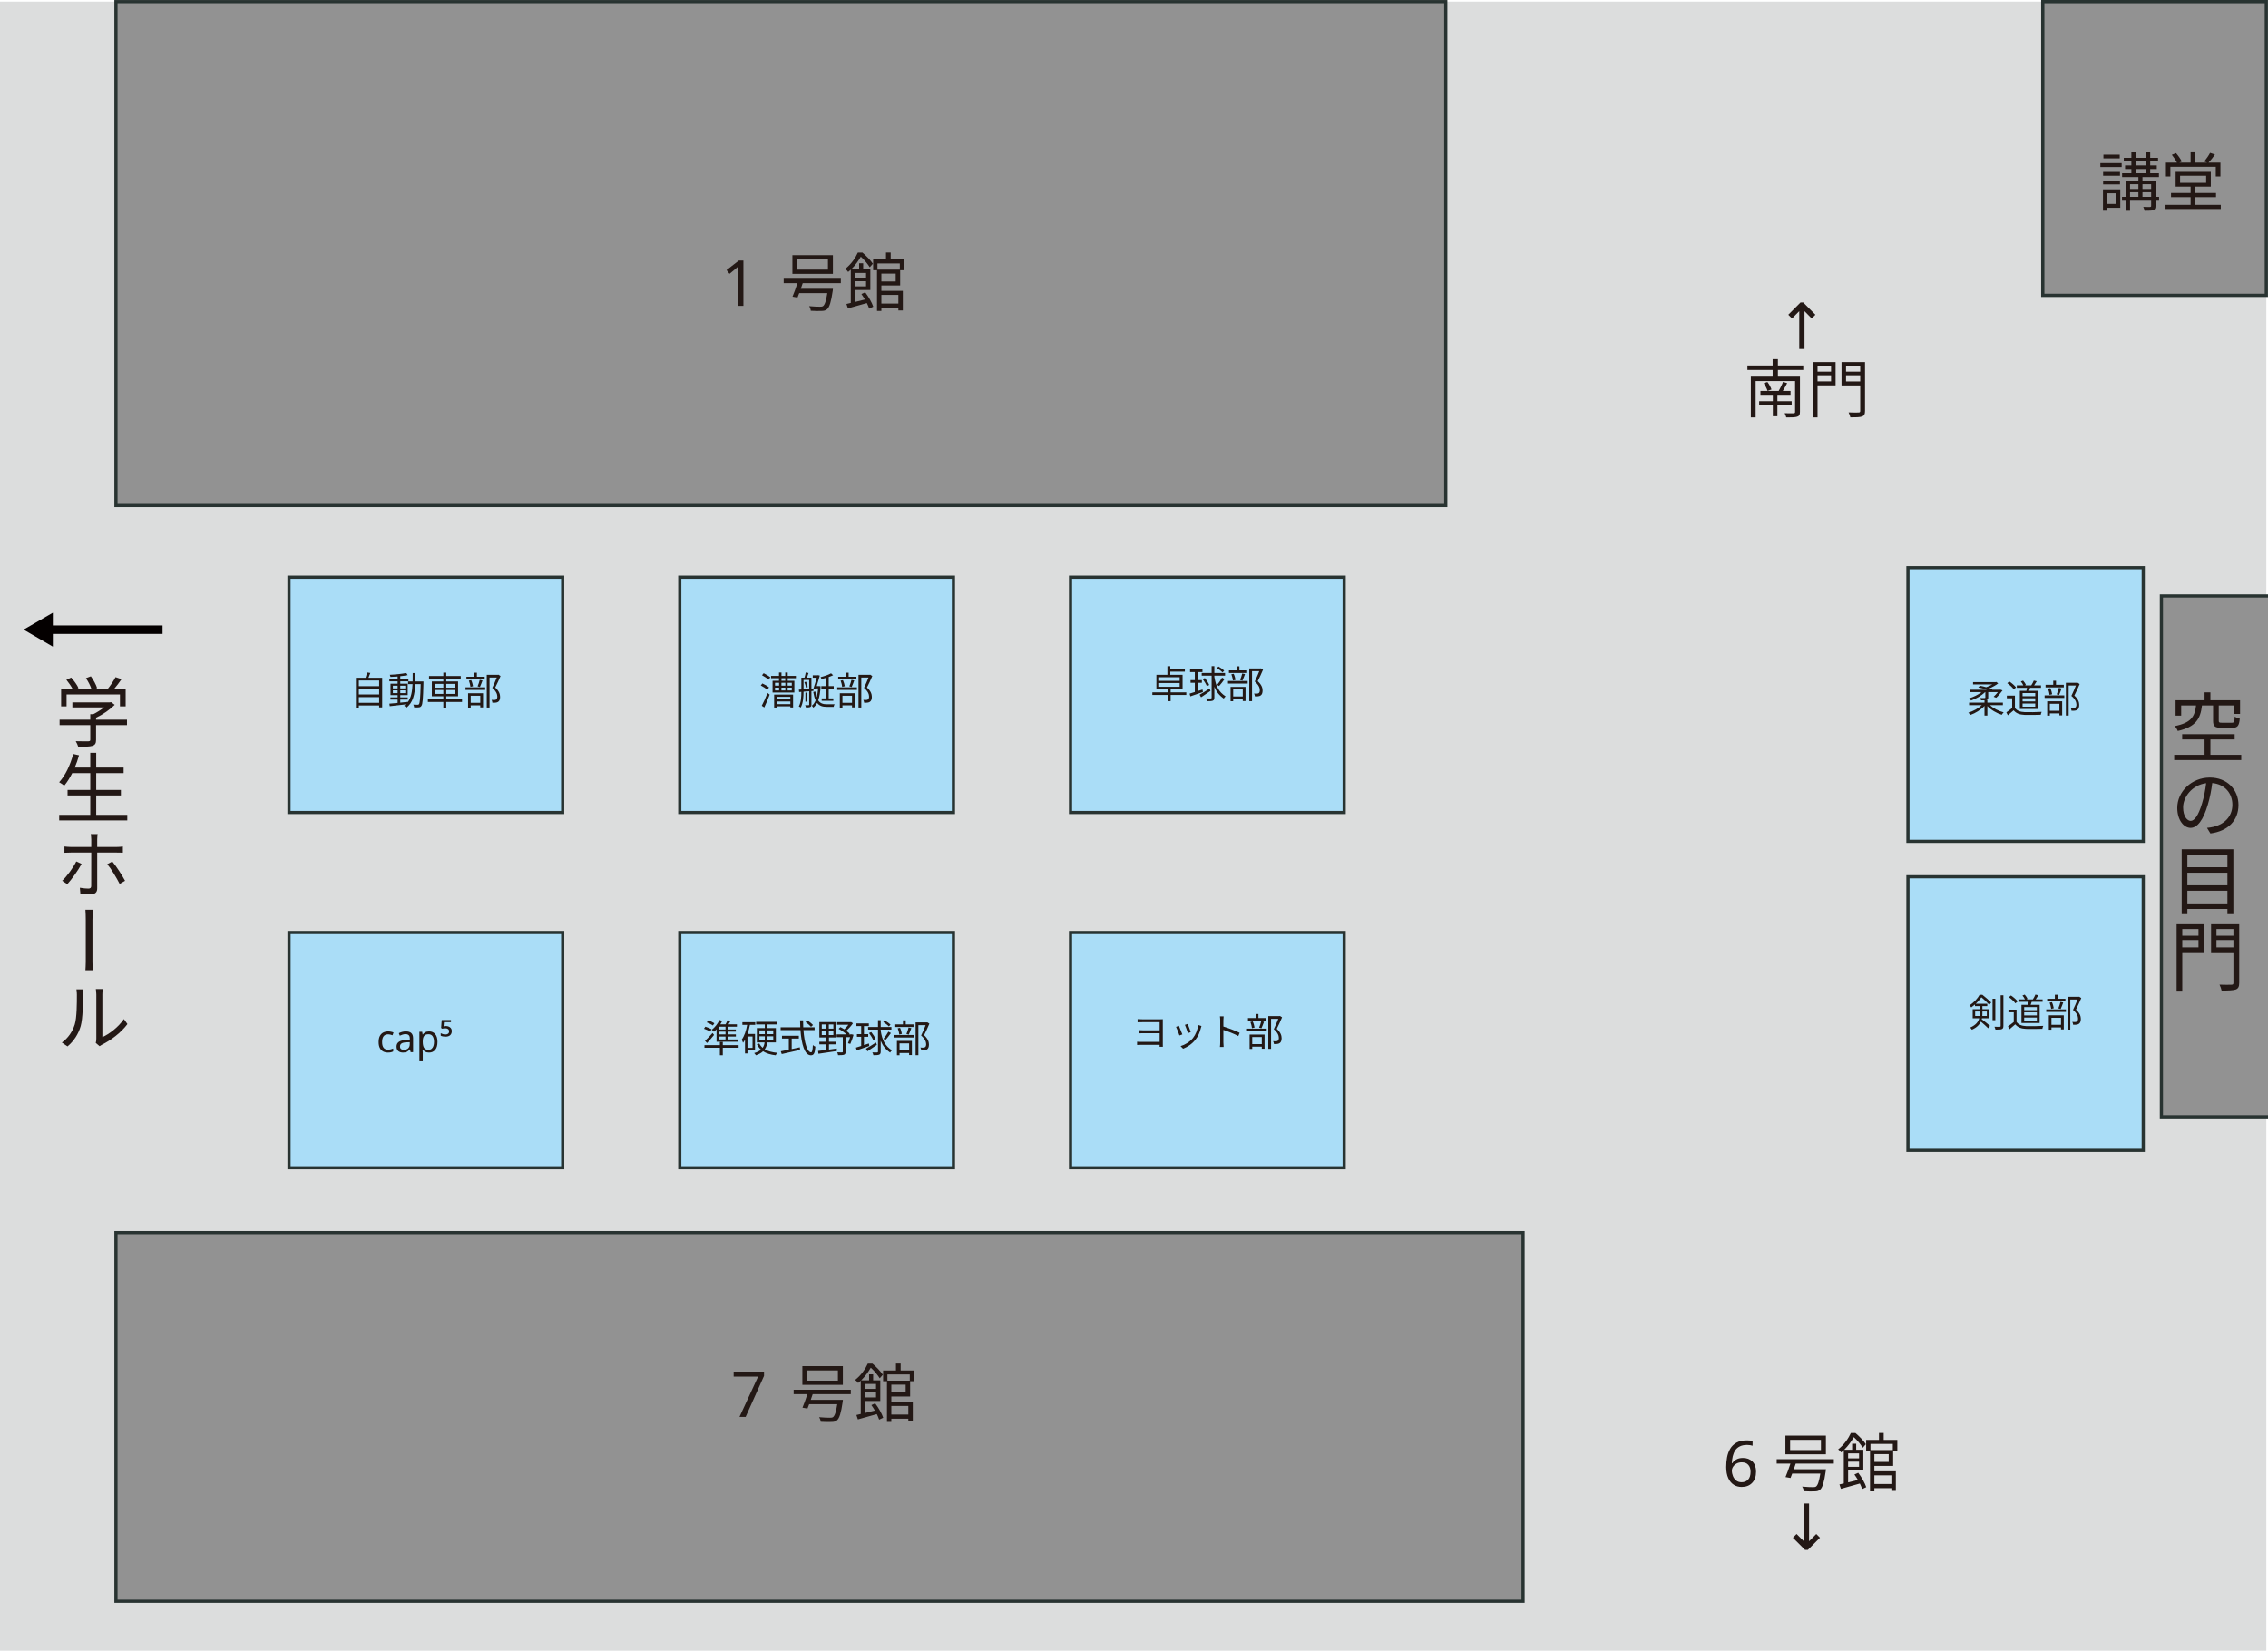
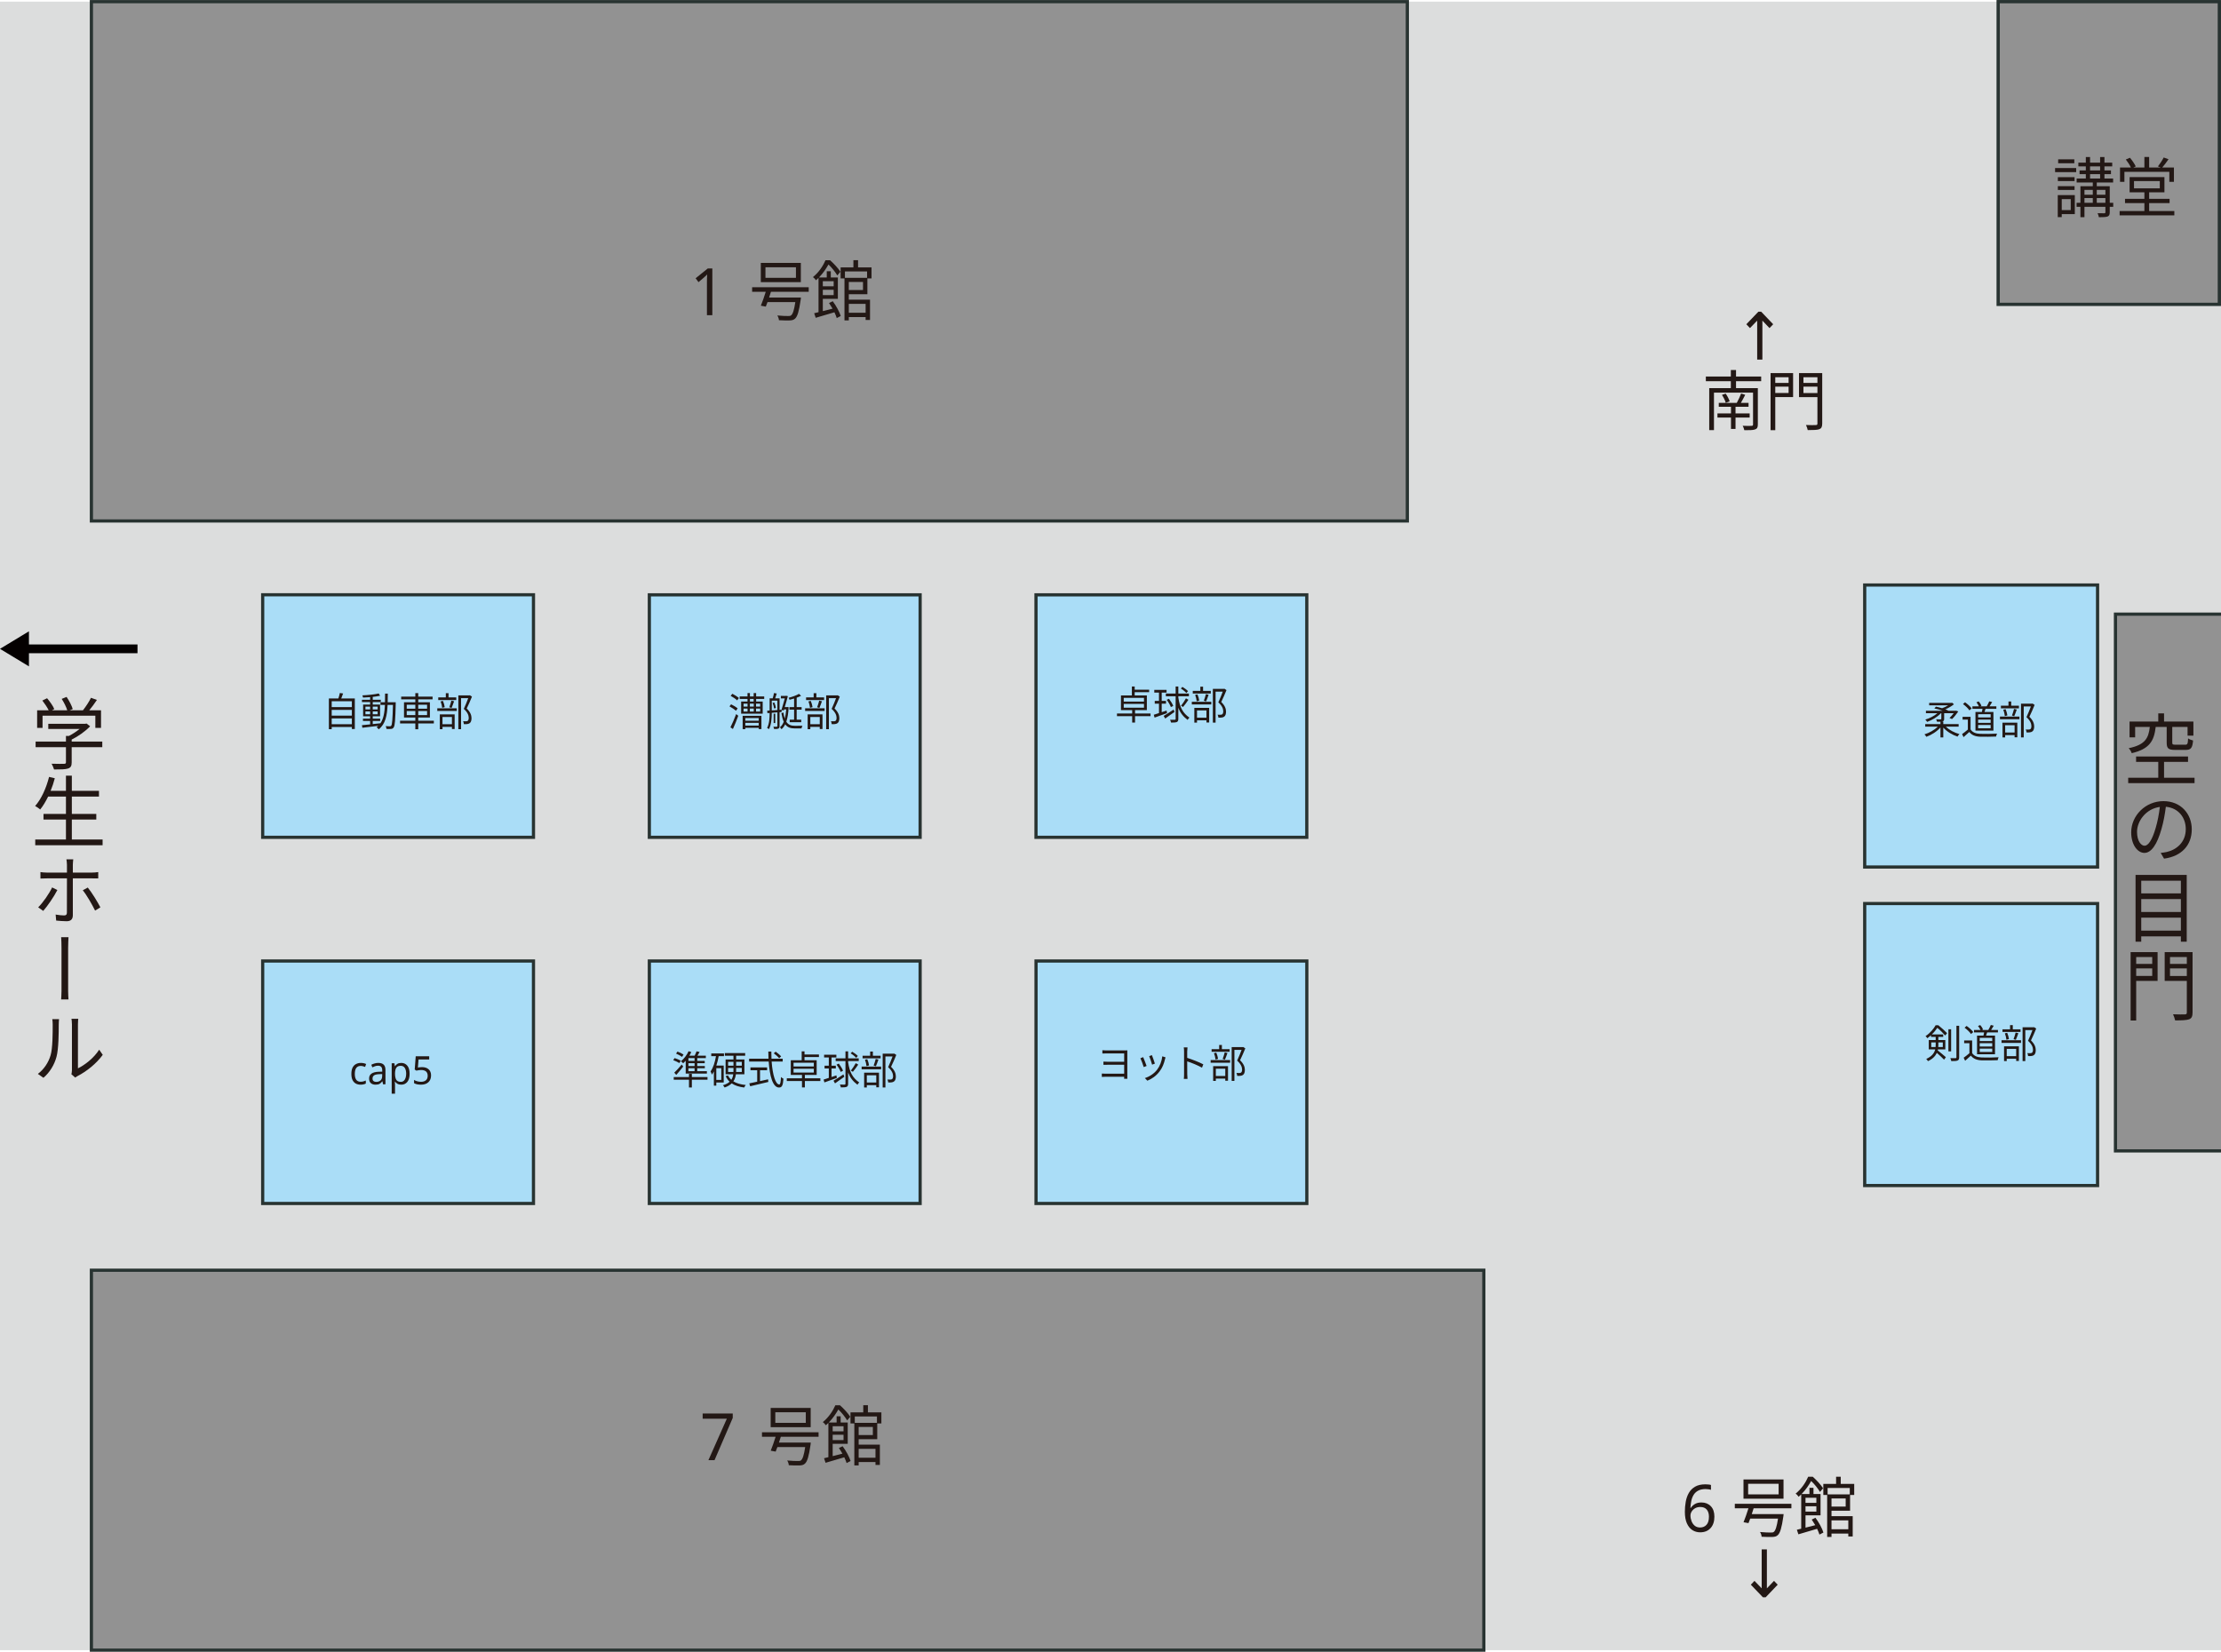
- <svg xmlns="http://www.w3.org/2000/svg" viewBox="0 0 714.99 520.42">
+ <svg xmlns="http://www.w3.org/2000/svg" viewBox="0 0 660 490.96">
  <g id="base">
-     <rect id="base-2" data-name="base" y="0.51" width="714.46" height="519.91" fill="#dcdddd" />
+     <rect id="base-2" data-name="base" y=".49" width="660" height="490" fill="#dcdddd" />
  </g>
  <g id="MLOC-unavailable">
-     <rect id="infome-building1s" x="36.56" y="0.51" width="419.22" height="158.87" fill="#929292" stroke="#283331" stroke-miterlimit="10" />
-     <rect id="infome-building7s" x="36.56" y="388.59" width="443.59" height="116.23" fill="#929292" stroke="#283331" stroke-miterlimit="10" />
-     <rect id="infome-halls" x="643.99" y="0.51" width="70.47" height="92.6" fill="#929292" stroke="#283331" stroke-miterlimit="10" stroke-width="1.02" />
+     <rect id="building1" x="27.16" y=".49" width="391.05" height="154.36" fill="#929292" stroke="#283331" stroke-miterlimit="10" stroke-width=".95" />
+     <rect id="building7" x="27.16" y="377.56" width="413.78" height="112.93" fill="#929292" stroke="#283331" stroke-miterlimit="10" stroke-width=".95" />
+     <rect id="Hall" x="593.78" y=".49" width="65.73" height="89.98" fill="#929292" stroke="#283331" stroke-miterlimit="10" stroke-width=".97" />
  </g>
  <g id="MLOC-available">
-     <rect id="no8s" x="97.16" y="287.95" width="74.18" height="86.27" transform="translate(465.34 196.83) rotate(90)" fill="#aaddf7" stroke="#283331" stroke-miterlimit="10" />
-     <rect id="no7s" x="220.35" y="287.95" width="74.18" height="86.27" transform="translate(588.52 73.64) rotate(90)" fill="#aaddf7" stroke="#283331" stroke-miterlimit="10" />
-     <rect id="no6s" x="343.53" y="287.95" width="74.18" height="86.27" transform="translate(711.7 -49.54) rotate(90)" fill="#aaddf7" stroke="#283331" stroke-miterlimit="10" />
-     <rect id="no5s" x="601.48" y="276.42" width="74.18" height="86.27" fill="#aaddf7" stroke="#283331" stroke-miterlimit="10" />
-     <rect id="no4s" x="97.16" y="175.94" width="74.18" height="86.27" transform="translate(353.32 84.82) rotate(90)" fill="#aaddf7" stroke="#283331" stroke-miterlimit="10" />
-     <rect id="no3s" x="220.35" y="175.94" width="74.18" height="86.27" transform="translate(476.51 -38.37) rotate(90)" fill="#aaddf7" stroke="#283331" stroke-miterlimit="10" />
-     <rect id="no2s" x="343.53" y="175.94" width="74.18" height="86.27" transform="translate(599.69 -161.55) rotate(90)" fill="#aaddf7" stroke="#283331" stroke-miterlimit="10" />
-     <rect id="no1s" x="601.48" y="178.98" width="74.18" height="86.27" fill="#aaddf7" stroke="#283331" stroke-miterlimit="10" />
+     <rect id="no8" x="82.25" y="281.44" width="72.08" height="80.47" transform="translate(439.97 203.39) rotate(90)" fill="#aaddf7" stroke="#283331" stroke-miterlimit="10" stroke-width=".95" />
+     <rect id="no7" x="197.16" y="281.44" width="72.08" height="80.47" transform="translate(554.87 88.48) rotate(90)" fill="#aaddf7" stroke="#283331" stroke-miterlimit="10" stroke-width=".95" />
+     <rect id="no6" x="312.06" y="281.44" width="72.08" height="80.47" transform="translate(669.78 -26.42) rotate(90)" fill="#aaddf7" stroke="#283331" stroke-miterlimit="10" stroke-width=".95" />
+     <rect id="no5" x="554.12" y="268.57" width="69.2" height="83.82" fill="#aaddf7" stroke="#283331" stroke-miterlimit="10" stroke-width=".95" />
+     <rect id="no4" x="82.25" y="172.61" width="72.08" height="80.47" transform="translate(331.14 94.55) rotate(90)" fill="#aaddf7" stroke="#283331" stroke-miterlimit="10" stroke-width=".95" />
+     <rect id="no3" x="197.16" y="172.61" width="72.08" height="80.47" transform="translate(446.04 -20.35) rotate(90)" fill="#aaddf7" stroke="#283331" stroke-miterlimit="10" stroke-width=".95" />
+     <rect id="no2" x="312.06" y="172.61" width="72.08" height="80.47" transform="translate(560.94 -135.25) rotate(90)" fill="#aaddf7" stroke="#283331" stroke-miterlimit="10" stroke-width=".95" />
+     <rect id="no1" x="554.12" y="173.89" width="69.2" height="83.82" fill="#aaddf7" stroke="#283331" stroke-miterlimit="10" stroke-width=".95" />
  </g>
  <g id="MNOINT-word">
-     <text transform="translate(227.27 96.42)" font-size="20" fill="#231815" font-family="HiraginoSans-W5-83pv-RKSJ-H, Hiragino Sans">
-       <tspan letter-spacing="0.25em">1</tspan>
-       <tspan x="18.8" y="0">号館</tspan>
+     <text transform="translate(205.05 93.68) scale(.96 1)" fill="#231815" font-family="HiraginoSans-W5-83pv-RKSJ-H, Hiragino Sans" font-size="19.43">
+       <tspan x="0" y="0" letter-spacing=".25em">1</tspan>
+       <tspan x="18.27" y="0">号館</tspan>
    </text>
-     <text transform="translate(230.41 446.7)" font-size="20" fill="#231815" font-family="HiraginoSans-W5-83pv-RKSJ-H, Hiragino Sans">
-       <tspan letter-spacing="0.25em">7</tspan>
-       <tspan x="18.8" y="0">号館</tspan>
+     <text transform="translate(207.98 434.02) scale(.96 1)" fill="#231815" font-family="HiraginoSans-W5-83pv-RKSJ-H, Hiragino Sans" font-size="19.43">
+       <tspan x="0" y="0" letter-spacing=".25em">7</tspan>
+       <tspan x="18.27" y="0">号館</tspan>
    </text>
-     <text transform="translate(620.07 224.64)" font-size="12" fill="#231815" font-family="HiraginoSans-W5-83pv-RKSJ-H, Hiragino Sans">柔道部</text>
-     <text transform="translate(620.58 323.65)" font-size="12" fill="#231815" font-family="HiraginoSans-W5-83pv-RKSJ-H, Hiragino Sans">剣道部</text>
-     <text transform="translate(661.37 64.85)" font-size="20" fill="#231815" font-family="KozGoPr6N-Regular-83pv-RKSJ-H, Kozuka Gothic Pr6N">講堂</text>
-     <text transform="translate(559.67 110.01)" font-size="20" fill="#231815" font-family="KozGoPr6N-Regular-83pv-RKSJ-H, Kozuka Gothic Pr6N">↑            <tspan x="-10" y="20">南門</tspan>
+     <text transform="translate(571.46 218.26) scale(.96 1)" fill="#231815" font-family="HiraginoSans-W5-83pv-RKSJ-H, Hiragino Sans" font-size="11.66">
+       <tspan x="0" y="0">柔道部</tspan>
    </text>
-     <text transform="translate(543.1 468.58)" font-size="20" fill="#231815" font-family="KozGoPr6N-Regular-83pv-RKSJ-H, Kozuka Gothic Pr6N">
-       <tspan letter-spacing="0.25em">6</tspan>
-       <tspan x="16.02" y="0">号館</tspan>
-       <tspan x="18.01" y="20">↓</tspan>
+     <text transform="translate(571.93 314.46) scale(.96 1)" fill="#231815" font-family="HiraginoSans-W5-83pv-RKSJ-H, Hiragino Sans" font-size="11.66">
+       <tspan x="0" y="0">剣道部</tspan>
    </text>
-     <text transform="translate(29.35 212.37)" writing-mode="tb" glyph-orientation-vertical="0deg" font-size="24" fill="#231815" font-family="KozGoPr6N-Regular-83pv-RKSJ-H, Kozuka Gothic Pr6N" style="text-orientation:upright">学生ホール</text>
-     <path d="M7.44,198.5l9.22,5.36v-4H51.25v-2.68H16.66v-4Z" fill="#040000" />
-     <polyline points="714.99 187.89 681.38 187.89 681.38 352.09 714.99 352.09" fill="#929292" stroke="#283331" stroke-miterlimit="10" />
-     <text transform="translate(695.98 217.3)" writing-mode="tb" glyph-orientation-vertical="0deg" font-size="24" fill="#231815" font-family="KozGoPr6N-Regular-83pv-RKSJ-H, Kozuka Gothic Pr6N" style="text-orientation:upright">空の目門</text>
-     <text transform="translate(110.25 222.11)" font-size="12" fill="#231815" font-family="HiraginoSans-W5-83pv-RKSJ-H, Hiragino Sans">自動車部</text>
-     <text transform="translate(239.44 222.11)" font-size="12" fill="#231815" font-family="HiraginoSans-W5-83pv-RKSJ-H, Hiragino Sans">漕艇部</text>
-     <text transform="translate(362.62 220.11)" font-size="12" fill="#231815" font-family="HiraginoSans-W5-83pv-RKSJ-H, Hiragino Sans">卓球部</text>
-     <text transform="translate(118.71 331.72)" font-size="12" fill="#231815" font-family="HiraginoSans-W5-83pv-RKSJ-H, Hiragino Sans">cap⁵</text>
-     <text transform="translate(221.44 331.72)" font-size="12" fill="#231815" font-family="HiraginoSans-W5-83pv-RKSJ-H, Hiragino Sans">準硬式野球部</text>
-     <text transform="translate(356.62 329.72)" font-size="12" fill="#231815" font-family="HiraginoSans-W5-83pv-RKSJ-H, Hiragino Sans">ヨット部</text>
+     <text transform="translate(609.99 63) scale(.96 1)" fill="#231815" font-family="KozGoPr6N-Regular-83pv-RKSJ-H, Kozuka Gothic Pr6N" font-size="19.43">
+       <tspan x="0" y="0">講堂</tspan>
+     </text>
+     <text transform="translate(515.12 106.88) scale(.96 1)" fill="#231815" font-family="KozGoPr6N-Regular-83pv-RKSJ-H, Kozuka Gothic Pr6N" font-size="19.43">
+       <tspan x="0" y="0">↑</tspan>
+       <tspan x="-9.72" y="19.43">南門</tspan>
+     </text>
+     <text transform="translate(499.66 455.28) scale(.96 1)" fill="#231815" font-family="KozGoPr6N-Regular-83pv-RKSJ-H, Kozuka Gothic Pr6N" font-size="19.43">
+       <tspan x="0" y="0" letter-spacing=".25em">6</tspan>
+       <tspan x="15.57" y="0">号館</tspan>
+       <tspan x="17.5" y="19.43">↓</tspan>
+     </text>
+     <text transform="translate(20.43 206.34) scale(1 1.04)" fill="#231815" font-family="HiraginoSans-W4-83pv-RKSJ-H, Hiragino Sans" font-size="22.39" glyph-orientation-vertical="0deg" text-orientation="upright" writing-mode="tb">
+       <tspan x="0" y="0">学生ホール</tspan>
+     </text>
+     <path d="M0,192.86l8.6,5.21v-3.91H40.86v-2.6H8.6v-3.91l-8.6,5.21Z" fill="#040000" />
+     <polyline points="660 182.55 628.64 182.55 628.64 342.09 660 342.09" fill="#929292" stroke="#283331" stroke-miterlimit="10" stroke-width=".95" />
+     <text transform="translate(642.27 211.12) scale(1 1.04)" fill="#231815" font-family="KozGoPr6N-Regular-83pv-RKSJ-H, Kozuka Gothic Pr6N" font-size="22.39" glyph-orientation-vertical="0deg" text-orientation="upright" writing-mode="tb">
+       <tspan x="0" y="0">空の目門</tspan>
+     </text>
+     <text transform="translate(95.9 215.8) scale(.96 1)" fill="#231815" font-family="HiraginoSans-W5-83pv-RKSJ-H, Hiragino Sans" font-size="11.66">
+       <tspan x="0" y="0">自動車部</tspan>
+     </text>
+     <text transform="translate(216.4 215.8) scale(.96 1)" fill="#231815" font-family="HiraginoSans-W5-83pv-RKSJ-H, Hiragino Sans" font-size="11.66">
+       <tspan x="0" y="0">漕艇部</tspan>
+     </text>
+     <text transform="translate(331.31 213.86) scale(.96 1)" fill="#231815" font-family="HiraginoSans-W5-83pv-RKSJ-H, Hiragino Sans" font-size="11.66">
+       <tspan x="0" y="0">卓球部</tspan>
+     </text>
+     <text transform="translate(103.8 322.3) scale(.96 1)" fill="#231815" font-family="HiraginoSans-W5-83pv-RKSJ-H, Hiragino Sans" font-size="11.66">
+       <tspan x="0" y="0">cap5</tspan>
+     </text>
+     <text transform="translate(199.61 322.3) scale(.96 1)" fill="#231815" font-family="HiraginoSans-W5-83pv-RKSJ-H, Hiragino Sans" font-size="11.66">
+       <tspan x="0" y="0">準硬式卓球部</tspan>
+     </text>
+     <text transform="translate(325.71 320.35) scale(.96 1)" fill="#231815" font-family="HiraginoSans-W5-83pv-RKSJ-H, Hiragino Sans" font-size="11.66">
+       <tspan x="0" y="0">ヨット部</tspan>
+     </text>
  </g>
</svg>
